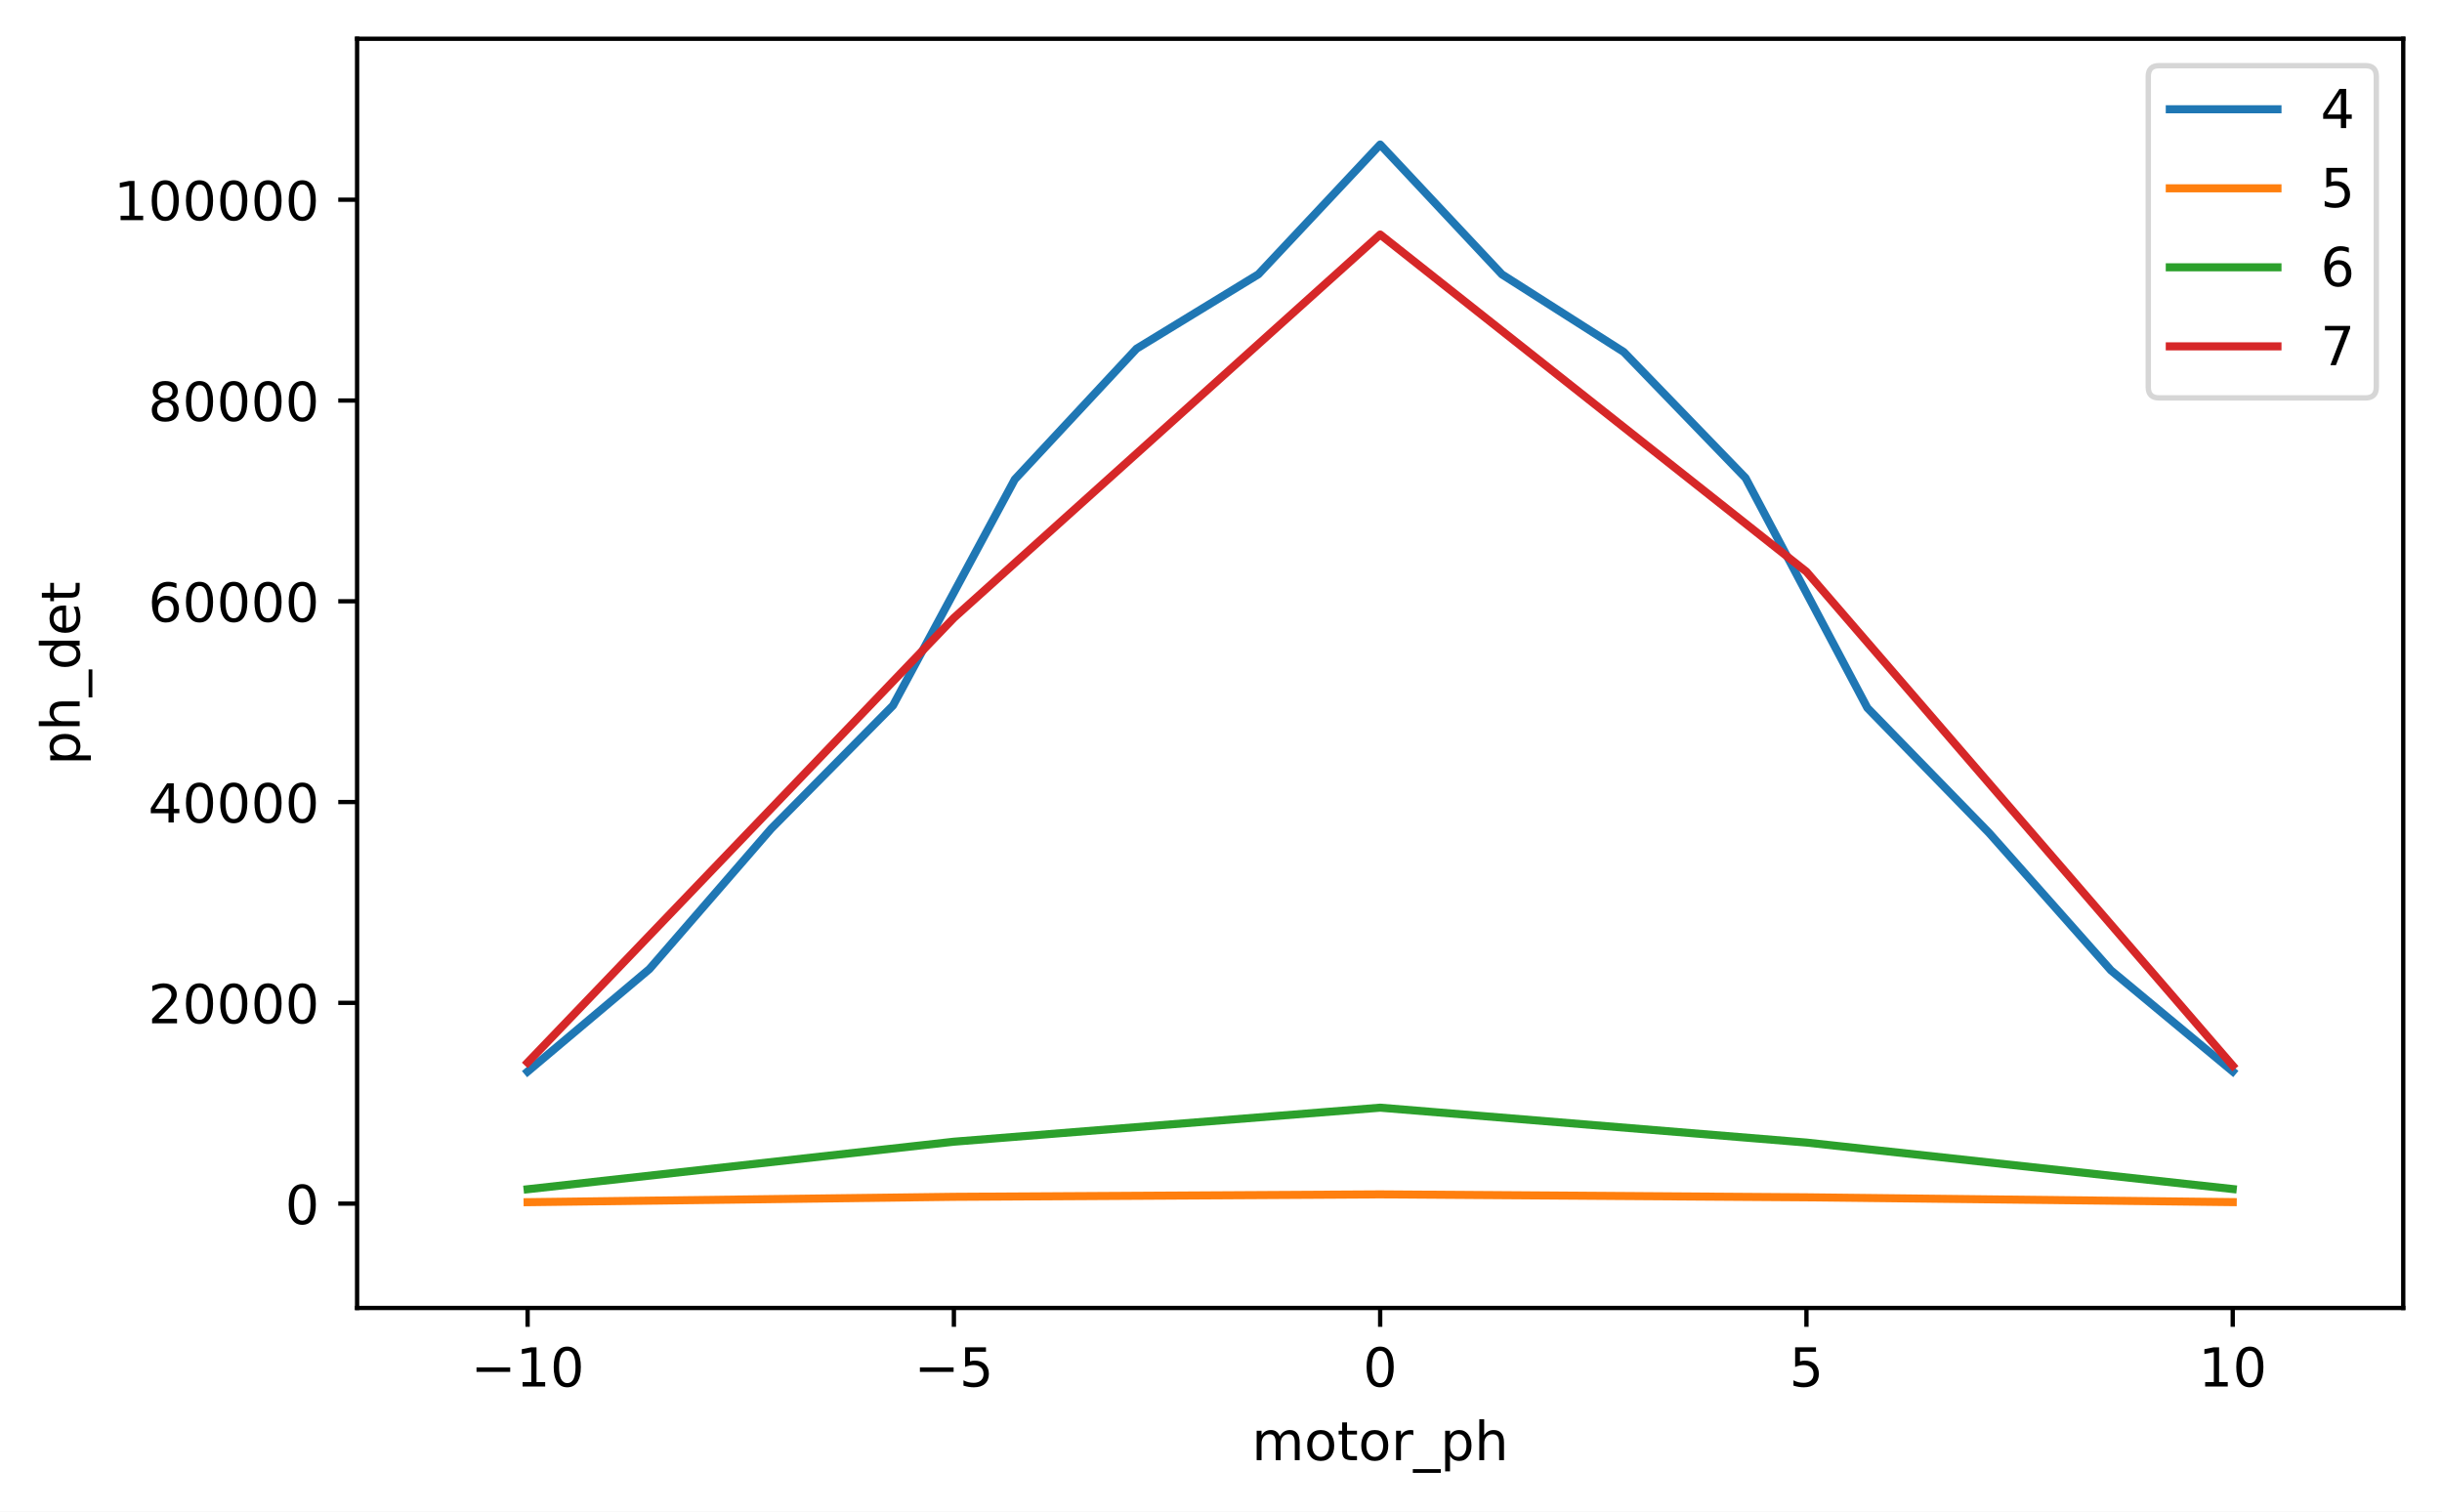
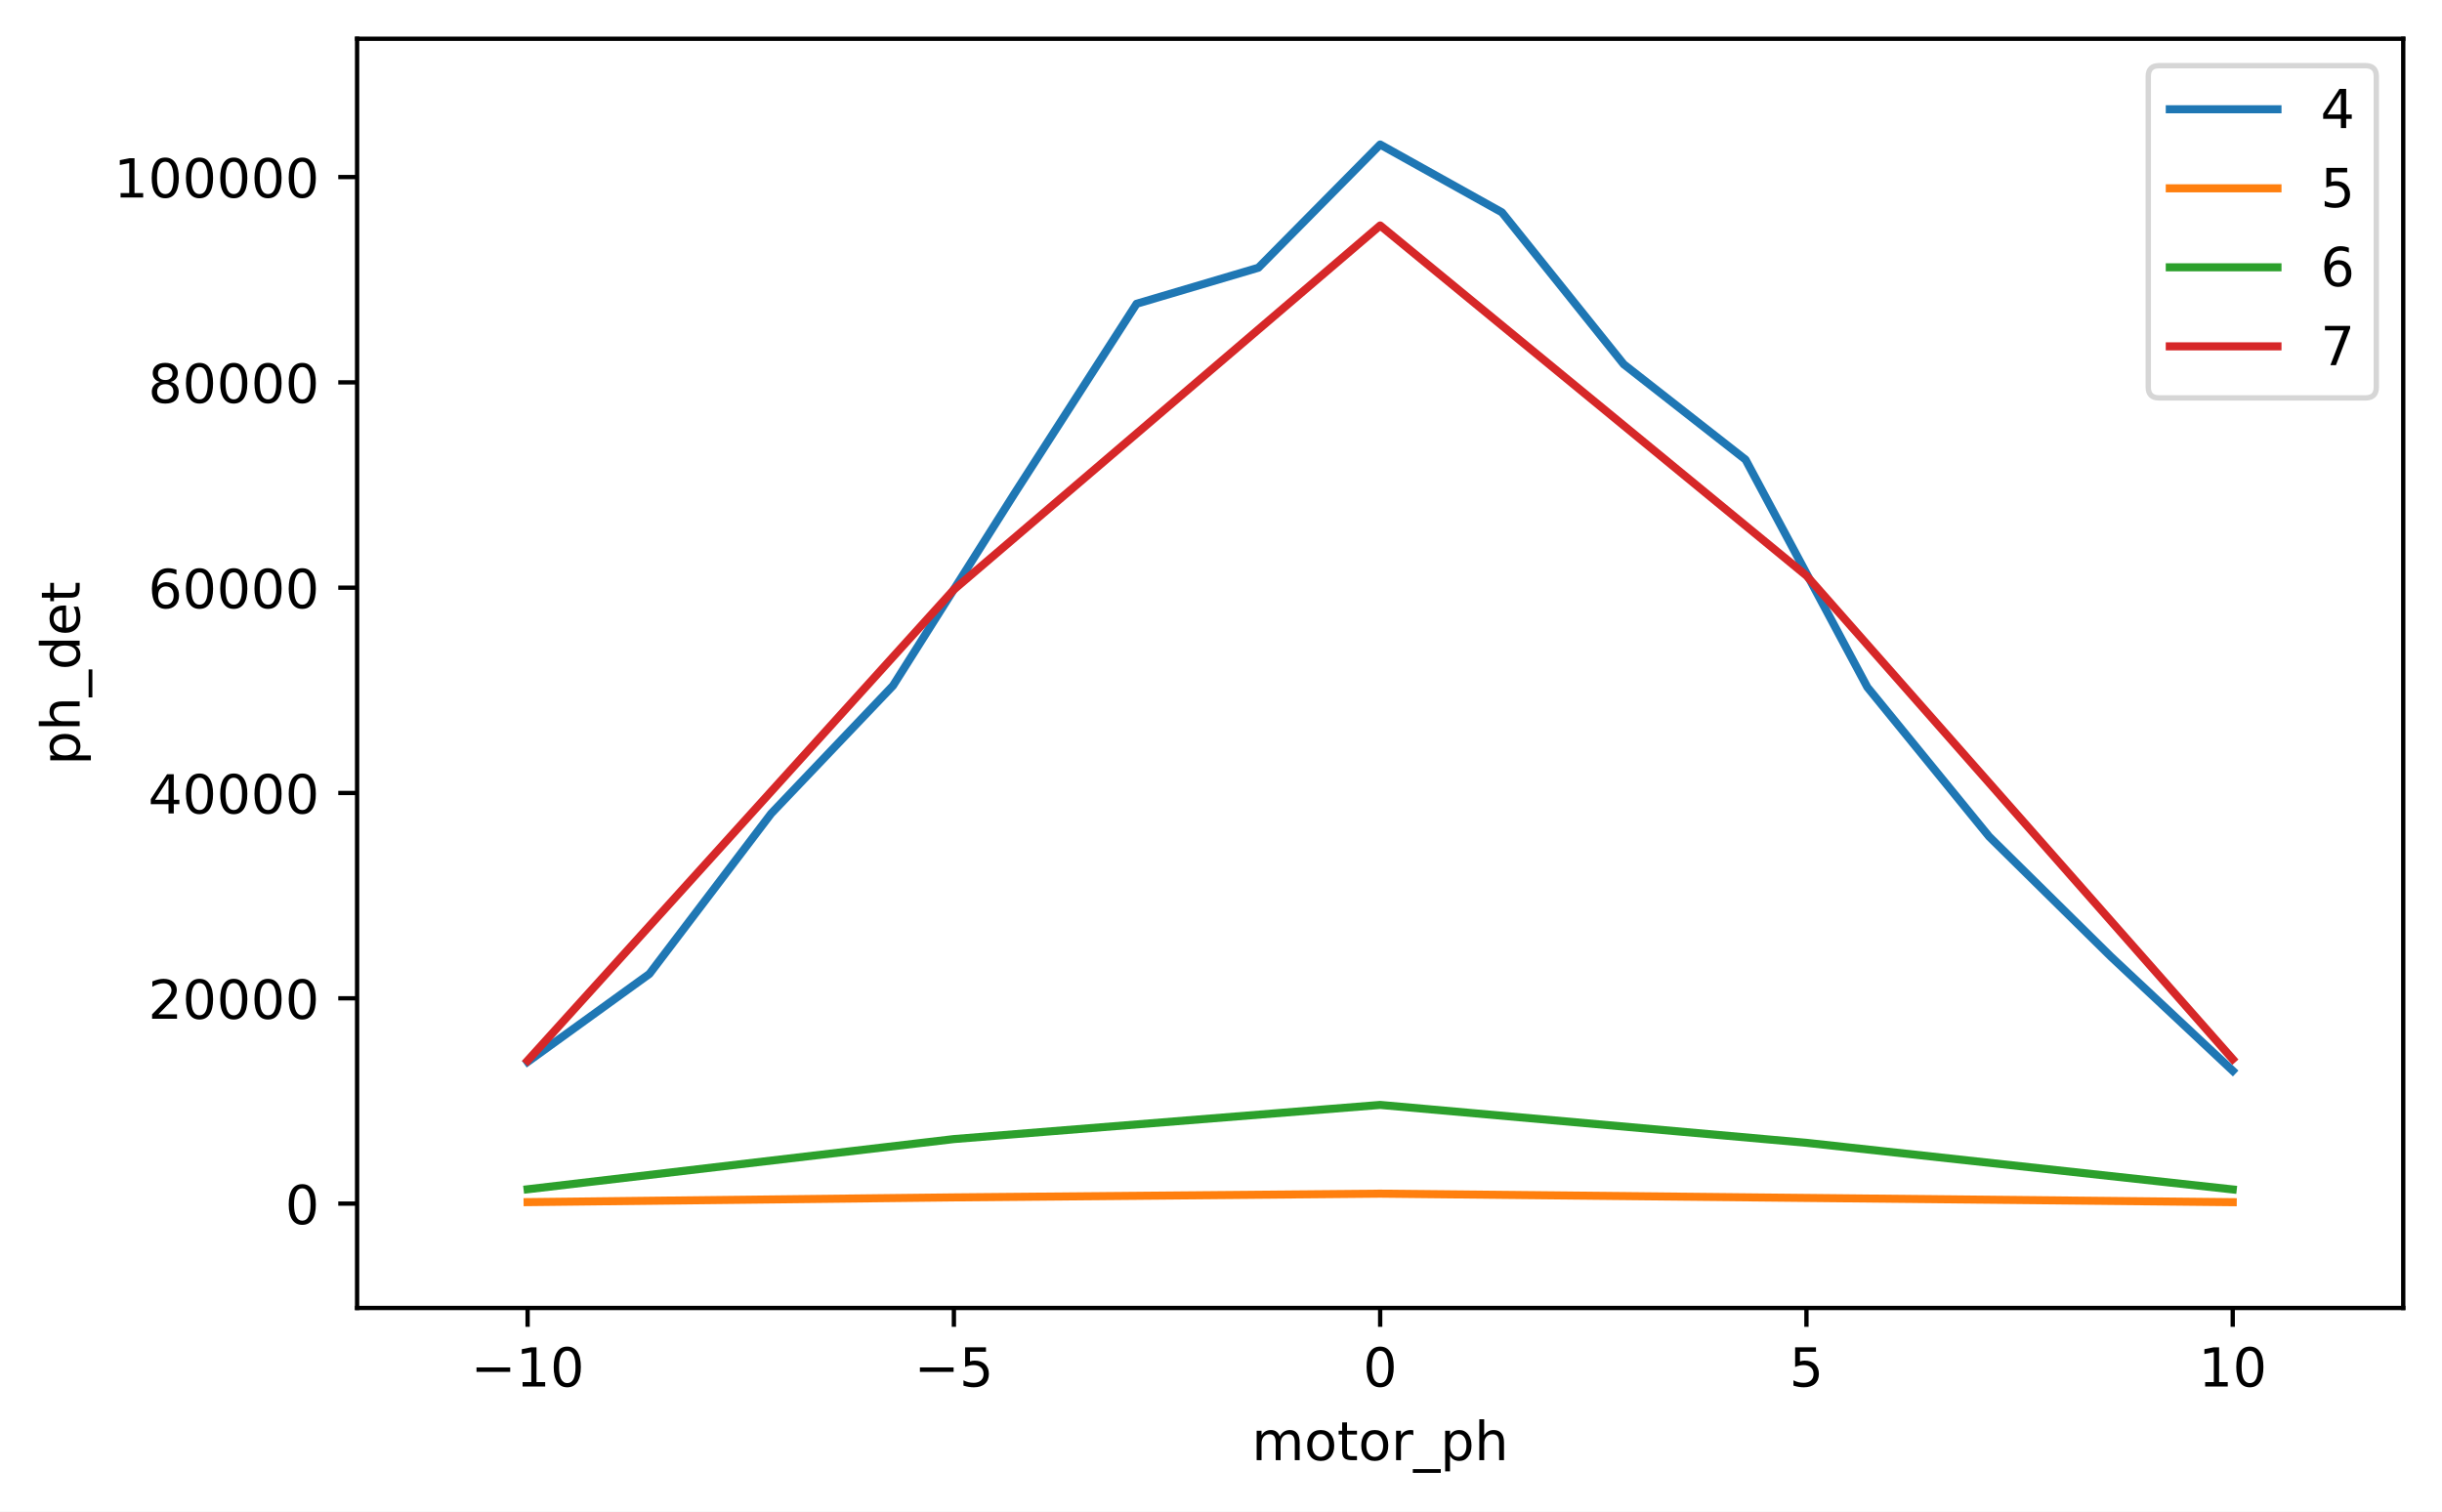
<svg xmlns="http://www.w3.org/2000/svg" xmlns:xlink="http://www.w3.org/1999/xlink" height="280.8pt" version="1.1" viewBox="0 0 453.6 280.8" width="453.6pt">
  <defs>
    <style type="text/css">
*{stroke-linecap:butt;stroke-linejoin:round;}
  </style>
  </defs>
  <g id="figure_1">
    <g id="patch_1">
      <path d="M 0 280.8  L 453.6 280.8  L 453.6 0  L 0 0  z " style="fill:#ffffff;" />
    </g>
    <g id="axes_1">
      <g id="patch_2">
        <path d="M 66.331 242.966  L 446.4 242.966  L 446.4 7.2  L 66.331 7.2  z " style="fill:#ffffff;" />
      </g>
      <g id="matplotlib.axis_1">
        <g id="xtick_1">
          <g id="line2d_1">
            <defs>
-               <path d="M 0 0  L 0 3.5  " id="m6d7dda8db9" style="stroke:#000000;stroke-width:0.8;" />
-             </defs>
-             <g>
-               <use style="stroke:#000000;stroke-width:0.8;" x="98.004" xlink:href="#m6d7dda8db9" y="242.966" />
+               <path d="M 0 0  L 0 3.5  " id="mbe48aa27be" style="stroke:#000000;stroke-width:0.8;" />
+             </defs>
+             <g>
+               <use style="stroke:#000000;stroke-width:0.8;" x="98.004" xlink:href="#mbe48aa27be" y="242.966" />
            </g>
          </g>
          <g id="text_1">
            <defs>
              <path d="M 10.594 35.5  L 73.188 35.5  L 73.188 27.203  L 10.594 27.203  z " id="DejaVuSans-8722" />
              <path d="M 12.406 8.297  L 28.516 8.297  L 28.516 63.922  L 10.984 60.406  L 10.984 69.391  L 28.422 72.906  L 38.281 72.906  L 38.281 8.297  L 54.391 8.297  L 54.391 0  L 12.406 0  z " id="DejaVuSans-49" />
              <path d="M 31.781 66.406  Q 24.172 66.406 20.328 58.906  Q 16.5 51.422 16.5 36.375  Q 16.5 21.391 20.328 13.891  Q 24.172 6.391 31.781 6.391  Q 39.453 6.391 43.281 13.891  Q 47.125 21.391 47.125 36.375  Q 47.125 51.422 43.281 58.906  Q 39.453 66.406 31.781 66.406  z M 31.781 74.219  Q 44.047 74.219 50.516 64.516  Q 56.984 54.828 56.984 36.375  Q 56.984 17.969 50.516 8.266  Q 44.047 -1.422 31.781 -1.422  Q 19.531 -1.422 13.062 8.266  Q 6.594 17.969 6.594 36.375  Q 6.594 54.828 13.062 64.516  Q 19.531 74.219 31.781 74.219  z " id="DejaVuSans-48" />
            </defs>
            <g transform="translate(87.4513 257.5641)scale(0.1 -0.1)">
              <use xlink:href="#DejaVuSans-8722" />
              <use x="83.789" xlink:href="#DejaVuSans-49" />
              <use x="147.412" xlink:href="#DejaVuSans-48" />
            </g>
          </g>
        </g>
        <g id="xtick_2">
          <g id="line2d_2">
            <g>
-               <use style="stroke:#000000;stroke-width:0.8;" x="177.185" xlink:href="#m6d7dda8db9" y="242.966" />
+               <use style="stroke:#000000;stroke-width:0.8;" x="177.185" xlink:href="#mbe48aa27be" y="242.966" />
            </g>
          </g>
          <g id="text_2">
            <defs>
              <path d="M 10.797 72.906  L 49.516 72.906  L 49.516 64.594  L 19.828 64.594  L 19.828 46.734  Q 21.969 47.469 24.109 47.828  Q 26.266 48.188 28.422 48.188  Q 40.625 48.188 47.75 41.5  Q 54.891 34.812 54.891 23.391  Q 54.891 11.625 47.562 5.094  Q 40.234 -1.422 26.906 -1.422  Q 22.312 -1.422 17.547 -0.641  Q 12.797 0.141 7.719 1.703  L 7.719 11.625  Q 12.109 9.234 16.797 8.062  Q 21.484 6.891 26.703 6.891  Q 35.156 6.891 40.078 11.328  Q 45.016 15.766 45.016 23.391  Q 45.016 31 40.078 35.438  Q 35.156 39.891 26.703 39.891  Q 22.75 39.891 18.812 39.016  Q 14.891 38.141 10.797 36.281  z " id="DejaVuSans-53" />
            </defs>
            <g transform="translate(169.8135 257.5641)scale(0.1 -0.1)">
              <use xlink:href="#DejaVuSans-8722" />
              <use x="83.789" xlink:href="#DejaVuSans-53" />
            </g>
          </g>
        </g>
        <g id="xtick_3">
          <g id="line2d_3">
            <g>
-               <use style="stroke:#000000;stroke-width:0.8;" x="256.366" xlink:href="#m6d7dda8db9" y="242.966" />
+               <use style="stroke:#000000;stroke-width:0.8;" x="256.366" xlink:href="#mbe48aa27be" y="242.966" />
            </g>
          </g>
          <g id="text_3">
            <g transform="translate(253.1844 257.5641)scale(0.1 -0.1)">
              <use xlink:href="#DejaVuSans-48" />
            </g>
          </g>
        </g>
        <g id="xtick_4">
          <g id="line2d_4">
            <g>
-               <use style="stroke:#000000;stroke-width:0.8;" x="335.547" xlink:href="#m6d7dda8db9" y="242.966" />
+               <use style="stroke:#000000;stroke-width:0.8;" x="335.547" xlink:href="#mbe48aa27be" y="242.966" />
            </g>
          </g>
          <g id="text_4">
            <g transform="translate(332.3654 257.5641)scale(0.1 -0.1)">
              <use xlink:href="#DejaVuSans-53" />
            </g>
          </g>
        </g>
        <g id="xtick_5">
          <g id="line2d_5">
            <g>
-               <use style="stroke:#000000;stroke-width:0.8;" x="414.728" xlink:href="#m6d7dda8db9" y="242.966" />
+               <use style="stroke:#000000;stroke-width:0.8;" x="414.728" xlink:href="#mbe48aa27be" y="242.966" />
            </g>
          </g>
          <g id="text_5">
            <g transform="translate(408.3651 257.5641)scale(0.1 -0.1)">
              <use xlink:href="#DejaVuSans-49" />
              <use x="63.623" xlink:href="#DejaVuSans-48" />
            </g>
          </g>
        </g>
        <g id="text_6">
          <defs>
            <path d="M 52 44.188  Q 55.375 50.25 60.062 53.125  Q 64.75 56 71.094 56  Q 79.641 56 84.281 50.016  Q 88.922 44.047 88.922 33.016  L 88.922 0  L 79.891 0  L 79.891 32.719  Q 79.891 40.578 77.094 44.375  Q 74.312 48.188 68.609 48.188  Q 61.625 48.188 57.562 43.547  Q 53.516 38.922 53.516 30.906  L 53.516 0  L 44.484 0  L 44.484 32.719  Q 44.484 40.625 41.703 44.406  Q 38.922 48.188 33.109 48.188  Q 26.219 48.188 22.156 43.531  Q 18.109 38.875 18.109 30.906  L 18.109 0  L 9.078 0  L 9.078 54.688  L 18.109 54.688  L 18.109 46.188  Q 21.188 51.219 25.484 53.609  Q 29.781 56 35.688 56  Q 41.656 56 45.828 52.969  Q 50 49.953 52 44.188  z " id="DejaVuSans-109" />
            <path d="M 30.609 48.391  Q 23.391 48.391 19.188 42.75  Q 14.984 37.109 14.984 27.297  Q 14.984 17.484 19.156 11.844  Q 23.344 6.203 30.609 6.203  Q 37.797 6.203 41.984 11.859  Q 46.188 17.531 46.188 27.297  Q 46.188 37.016 41.984 42.703  Q 37.797 48.391 30.609 48.391  z M 30.609 56  Q 42.328 56 49.016 48.375  Q 55.719 40.766 55.719 27.297  Q 55.719 13.875 49.016 6.219  Q 42.328 -1.422 30.609 -1.422  Q 18.844 -1.422 12.172 6.219  Q 5.516 13.875 5.516 27.297  Q 5.516 40.766 12.172 48.375  Q 18.844 56 30.609 56  z " id="DejaVuSans-111" />
            <path d="M 18.312 70.219  L 18.312 54.688  L 36.812 54.688  L 36.812 47.703  L 18.312 47.703  L 18.312 18.016  Q 18.312 11.328 20.141 9.422  Q 21.969 7.516 27.594 7.516  L 36.812 7.516  L 36.812 0  L 27.594 0  Q 17.188 0 13.234 3.875  Q 9.281 7.766 9.281 18.016  L 9.281 47.703  L 2.688 47.703  L 2.688 54.688  L 9.281 54.688  L 9.281 70.219  z " id="DejaVuSans-116" />
            <path d="M 41.109 46.297  Q 39.594 47.172 37.812 47.578  Q 36.031 48 33.891 48  Q 26.266 48 22.188 43.047  Q 18.109 38.094 18.109 28.812  L 18.109 0  L 9.078 0  L 9.078 54.688  L 18.109 54.688  L 18.109 46.188  Q 20.953 51.172 25.484 53.578  Q 30.031 56 36.531 56  Q 37.453 56 38.578 55.875  Q 39.703 55.766 41.062 55.516  z " id="DejaVuSans-114" />
            <path d="M 50.984 -16.609  L 50.984 -23.578  L -0.984 -23.578  L -0.984 -16.609  z " id="DejaVuSans-95" />
            <path d="M 18.109 8.203  L 18.109 -20.797  L 9.078 -20.797  L 9.078 54.688  L 18.109 54.688  L 18.109 46.391  Q 20.953 51.266 25.266 53.625  Q 29.594 56 35.594 56  Q 45.562 56 51.781 48.094  Q 58.016 40.188 58.016 27.297  Q 58.016 14.406 51.781 6.484  Q 45.562 -1.422 35.594 -1.422  Q 29.594 -1.422 25.266 0.953  Q 20.953 3.328 18.109 8.203  z M 48.688 27.297  Q 48.688 37.203 44.609 42.844  Q 40.531 48.484 33.406 48.484  Q 26.266 48.484 22.188 42.844  Q 18.109 37.203 18.109 27.297  Q 18.109 17.391 22.188 11.75  Q 26.266 6.109 33.406 6.109  Q 40.531 6.109 44.609 11.75  Q 48.688 17.391 48.688 27.297  z " id="DejaVuSans-112" />
            <path d="M 54.891 33.016  L 54.891 0  L 45.906 0  L 45.906 32.719  Q 45.906 40.484 42.875 44.328  Q 39.844 48.188 33.797 48.188  Q 26.516 48.188 22.312 43.547  Q 18.109 38.922 18.109 30.906  L 18.109 0  L 9.078 0  L 9.078 75.984  L 18.109 75.984  L 18.109 46.188  Q 21.344 51.125 25.703 53.562  Q 30.078 56 35.797 56  Q 45.219 56 50.047 50.172  Q 54.891 44.344 54.891 33.016  z " id="DejaVuSans-104" />
          </defs>
          <g transform="translate(232.518 271.2422)scale(0.1 -0.1)">
            <use xlink:href="#DejaVuSans-109" />
            <use x="97.412" xlink:href="#DejaVuSans-111" />
            <use x="158.594" xlink:href="#DejaVuSans-116" />
            <use x="197.803" xlink:href="#DejaVuSans-111" />
            <use x="258.984" xlink:href="#DejaVuSans-114" />
            <use x="300.098" xlink:href="#DejaVuSans-95" />
            <use x="350.098" xlink:href="#DejaVuSans-112" />
            <use x="413.574" xlink:href="#DejaVuSans-104" />
          </g>
        </g>
      </g>
      <g id="matplotlib.axis_2">
        <g id="ytick_1">
          <g id="line2d_6">
            <defs>
-               <path d="M 0 0  L -3.5 0  " id="m78fd772001" style="stroke:#000000;stroke-width:0.8;" />
-             </defs>
-             <g>
-               <use style="stroke:#000000;stroke-width:0.8;" x="66.331" xlink:href="#m78fd772001" y="223.581" />
+               <path d="M 0 0  L -3.5 0  " id="m795327701a" style="stroke:#000000;stroke-width:0.8;" />
+             </defs>
+             <g>
+               <use style="stroke:#000000;stroke-width:0.8;" x="66.331" xlink:href="#m795327701a" y="223.587" />
            </g>
          </g>
          <g id="text_7">
-             <g transform="translate(52.96875 227.3806)scale(0.1 -0.1)">
+             <g transform="translate(52.96875 227.3866)scale(0.1 -0.1)">
              <use xlink:href="#DejaVuSans-48" />
            </g>
          </g>
        </g>
        <g id="ytick_2">
          <g id="line2d_7">
            <g>
-               <use style="stroke:#000000;stroke-width:0.8;" x="66.331" xlink:href="#m78fd772001" y="186.285" />
+               <use style="stroke:#000000;stroke-width:0.8;" x="66.331" xlink:href="#m795327701a" y="185.448" />
            </g>
          </g>
          <g id="text_8">
            <defs>
              <path d="M 19.188 8.297  L 53.609 8.297  L 53.609 0  L 7.328 0  L 7.328 8.297  Q 12.938 14.109 22.625 23.891  Q 32.328 33.688 34.812 36.531  Q 39.547 41.844 41.422 45.531  Q 43.312 49.219 43.312 52.781  Q 43.312 58.594 39.234 62.25  Q 35.156 65.922 28.609 65.922  Q 23.969 65.922 18.812 64.312  Q 13.672 62.703 7.812 59.422  L 7.812 69.391  Q 13.766 71.781 18.938 73  Q 24.125 74.219 28.422 74.219  Q 39.75 74.219 46.484 68.547  Q 53.219 62.891 53.219 53.422  Q 53.219 48.922 51.531 44.891  Q 49.859 40.875 45.406 35.406  Q 44.188 33.984 37.641 27.219  Q 31.109 20.453 19.188 8.297  z " id="DejaVuSans-50" />
            </defs>
-             <g transform="translate(27.51875 190.0847)scale(0.1 -0.1)">
+             <g transform="translate(27.51875 189.2472)scale(0.1 -0.1)">
              <use xlink:href="#DejaVuSans-50" />
              <use x="63.623" xlink:href="#DejaVuSans-48" />
              <use x="127.246" xlink:href="#DejaVuSans-48" />
              <use x="190.869" xlink:href="#DejaVuSans-48" />
              <use x="254.492" xlink:href="#DejaVuSans-48" />
            </g>
          </g>
        </g>
        <g id="ytick_3">
          <g id="line2d_8">
            <g>
-               <use style="stroke:#000000;stroke-width:0.8;" x="66.331" xlink:href="#m78fd772001" y="148.99" />
+               <use style="stroke:#000000;stroke-width:0.8;" x="66.331" xlink:href="#m795327701a" y="147.309" />
            </g>
          </g>
          <g id="text_9">
            <defs>
              <path d="M 37.797 64.312  L 12.891 25.391  L 37.797 25.391  z M 35.203 72.906  L 47.609 72.906  L 47.609 25.391  L 58.016 25.391  L 58.016 17.188  L 47.609 17.188  L 47.609 0  L 37.797 0  L 37.797 17.188  L 4.891 17.188  L 4.891 26.703  z " id="DejaVuSans-52" />
            </defs>
-             <g transform="translate(27.51875 152.7887)scale(0.1 -0.1)">
+             <g transform="translate(27.51875 151.1078)scale(0.1 -0.1)">
              <use xlink:href="#DejaVuSans-52" />
              <use x="63.623" xlink:href="#DejaVuSans-48" />
              <use x="127.246" xlink:href="#DejaVuSans-48" />
              <use x="190.869" xlink:href="#DejaVuSans-48" />
              <use x="254.492" xlink:href="#DejaVuSans-48" />
            </g>
          </g>
        </g>
        <g id="ytick_4">
          <g id="line2d_9">
            <g>
-               <use style="stroke:#000000;stroke-width:0.8;" x="66.331" xlink:href="#m78fd772001" y="111.694" />
+               <use style="stroke:#000000;stroke-width:0.8;" x="66.331" xlink:href="#m795327701a" y="109.169" />
            </g>
          </g>
          <g id="text_10">
            <defs>
              <path d="M 33.016 40.375  Q 26.375 40.375 22.484 35.828  Q 18.609 31.297 18.609 23.391  Q 18.609 15.531 22.484 10.953  Q 26.375 6.391 33.016 6.391  Q 39.656 6.391 43.531 10.953  Q 47.406 15.531 47.406 23.391  Q 47.406 31.297 43.531 35.828  Q 39.656 40.375 33.016 40.375  z M 52.594 71.297  L 52.594 62.312  Q 48.875 64.062 45.094 64.984  Q 41.312 65.922 37.594 65.922  Q 27.828 65.922 22.672 59.328  Q 17.531 52.734 16.797 39.406  Q 19.672 43.656 24.016 45.922  Q 28.375 48.188 33.594 48.188  Q 44.578 48.188 50.953 41.516  Q 57.328 34.859 57.328 23.391  Q 57.328 12.156 50.688 5.359  Q 44.047 -1.422 33.016 -1.422  Q 20.359 -1.422 13.672 8.266  Q 6.984 17.969 6.984 36.375  Q 6.984 53.656 15.188 63.938  Q 23.391 74.219 37.203 74.219  Q 40.922 74.219 44.703 73.484  Q 48.484 72.75 52.594 71.297  z " id="DejaVuSans-54" />
            </defs>
-             <g transform="translate(27.51875 115.4928)scale(0.1 -0.1)">
+             <g transform="translate(27.51875 112.9684)scale(0.1 -0.1)">
              <use xlink:href="#DejaVuSans-54" />
              <use x="63.623" xlink:href="#DejaVuSans-48" />
              <use x="127.246" xlink:href="#DejaVuSans-48" />
              <use x="190.869" xlink:href="#DejaVuSans-48" />
              <use x="254.492" xlink:href="#DejaVuSans-48" />
            </g>
          </g>
        </g>
        <g id="ytick_5">
          <g id="line2d_10">
            <g>
-               <use style="stroke:#000000;stroke-width:0.8;" x="66.331" xlink:href="#m78fd772001" y="74.398" />
+               <use style="stroke:#000000;stroke-width:0.8;" x="66.331" xlink:href="#m795327701a" y="71.03" />
            </g>
          </g>
          <g id="text_11">
            <defs>
              <path d="M 31.781 34.625  Q 24.75 34.625 20.719 30.859  Q 16.703 27.094 16.703 20.516  Q 16.703 13.922 20.719 10.156  Q 24.75 6.391 31.781 6.391  Q 38.812 6.391 42.859 10.172  Q 46.922 13.969 46.922 20.516  Q 46.922 27.094 42.891 30.859  Q 38.875 34.625 31.781 34.625  z M 21.922 38.812  Q 15.578 40.375 12.031 44.719  Q 8.5 49.078 8.5 55.328  Q 8.5 64.062 14.719 69.141  Q 20.953 74.219 31.781 74.219  Q 42.672 74.219 48.875 69.141  Q 55.078 64.062 55.078 55.328  Q 55.078 49.078 51.531 44.719  Q 48 40.375 41.703 38.812  Q 48.828 37.156 52.797 32.312  Q 56.781 27.484 56.781 20.516  Q 56.781 9.906 50.312 4.234  Q 43.844 -1.422 31.781 -1.422  Q 19.734 -1.422 13.25 4.234  Q 6.781 9.906 6.781 20.516  Q 6.781 27.484 10.781 32.312  Q 14.797 37.156 21.922 38.812  z M 18.312 54.391  Q 18.312 48.734 21.844 45.562  Q 25.391 42.391 31.781 42.391  Q 38.141 42.391 41.719 45.562  Q 45.312 48.734 45.312 54.391  Q 45.312 60.062 41.719 63.234  Q 38.141 66.406 31.781 66.406  Q 25.391 66.406 21.844 63.234  Q 18.312 60.062 18.312 54.391  z " id="DejaVuSans-56" />
            </defs>
-             <g transform="translate(27.51875 78.19683)scale(0.1 -0.1)">
+             <g transform="translate(27.51875 74.82895)scale(0.1 -0.1)">
              <use xlink:href="#DejaVuSans-56" />
              <use x="63.623" xlink:href="#DejaVuSans-48" />
              <use x="127.246" xlink:href="#DejaVuSans-48" />
              <use x="190.869" xlink:href="#DejaVuSans-48" />
              <use x="254.492" xlink:href="#DejaVuSans-48" />
            </g>
          </g>
        </g>
        <g id="ytick_6">
          <g id="line2d_11">
            <g>
-               <use style="stroke:#000000;stroke-width:0.8;" x="66.331" xlink:href="#m78fd772001" y="37.102" />
+               <use style="stroke:#000000;stroke-width:0.8;" x="66.331" xlink:href="#m795327701a" y="32.89" />
            </g>
          </g>
          <g id="text_12">
-             <g transform="translate(21.15625 40.90088)scale(0.1 -0.1)">
+             <g transform="translate(21.15625 36.68954)scale(0.1 -0.1)">
              <use xlink:href="#DejaVuSans-49" />
              <use x="63.623" xlink:href="#DejaVuSans-48" />
              <use x="127.246" xlink:href="#DejaVuSans-48" />
              <use x="190.869" xlink:href="#DejaVuSans-48" />
              <use x="254.492" xlink:href="#DejaVuSans-48" />
              <use x="318.115" xlink:href="#DejaVuSans-48" />
            </g>
          </g>
        </g>
        <g id="text_13">
          <defs>
            <path d="M 45.406 46.391  L 45.406 75.984  L 54.391 75.984  L 54.391 0  L 45.406 0  L 45.406 8.203  Q 42.578 3.328 38.25 0.953  Q 33.938 -1.422 27.875 -1.422  Q 17.969 -1.422 11.734 6.484  Q 5.516 14.406 5.516 27.297  Q 5.516 40.188 11.734 48.094  Q 17.969 56 27.875 56  Q 33.938 56 38.25 53.625  Q 42.578 51.266 45.406 46.391  z M 14.797 27.297  Q 14.797 17.391 18.875 11.75  Q 22.953 6.109 30.078 6.109  Q 37.203 6.109 41.297 11.75  Q 45.406 17.391 45.406 27.297  Q 45.406 37.203 41.297 42.844  Q 37.203 48.484 30.078 48.484  Q 22.953 48.484 18.875 42.844  Q 14.797 37.203 14.797 27.297  z " id="DejaVuSans-100" />
            <path d="M 56.203 29.594  L 56.203 25.203  L 14.891 25.203  Q 15.484 15.922 20.484 11.062  Q 25.484 6.203 34.422 6.203  Q 39.594 6.203 44.453 7.469  Q 49.312 8.734 54.109 11.281  L 54.109 2.781  Q 49.266 0.734 44.188 -0.344  Q 39.109 -1.422 33.891 -1.422  Q 20.797 -1.422 13.156 6.188  Q 5.516 13.812 5.516 26.812  Q 5.516 40.234 12.766 48.109  Q 20.016 56 32.328 56  Q 43.359 56 49.781 48.891  Q 56.203 41.797 56.203 29.594  z M 47.219 32.234  Q 47.125 39.594 43.094 43.984  Q 39.062 48.391 32.422 48.391  Q 24.906 48.391 20.391 44.141  Q 15.875 39.891 15.188 32.172  z " id="DejaVuSans-101" />
          </defs>
          <g transform="translate(14.79844 142.1367)rotate(-90)scale(0.1 -0.1)">
            <use xlink:href="#DejaVuSans-112" />
            <use x="63.477" xlink:href="#DejaVuSans-104" />
            <use x="126.855" xlink:href="#DejaVuSans-95" />
            <use x="176.855" xlink:href="#DejaVuSans-100" />
            <use x="240.332" xlink:href="#DejaVuSans-101" />
            <use x="301.855" xlink:href="#DejaVuSans-116" />
          </g>
        </g>
      </g>
      <g id="line2d_12">
-         <path clip-path="url(#pf6eb876e70)" d="M 98.004 199.052  L 120.627 180.016  L 143.25 153.937  L 165.873 131.058  L 188.496 89.055  L 211.119 64.768  L 233.742 50.957  L 256.366 26.847  L 278.989 50.974  L 301.612 65.385  L 324.235 88.788  L 346.858 131.494  L 369.481 154.731  L 392.104 180.247  L 414.728 199.028  " style="fill:none;stroke:#1f77b4;stroke-linecap:square;stroke-width:1.5;" />
+         <path clip-path="url(#p1b249eb394)" d="M 98.004 197.256  L 120.627 180.913  L 143.25 151.121  L 165.873 127.375  L 188.496 91.595  L 211.119 56.428  L 233.742 49.733  L 256.366 26.847  L 278.989 39.452  L 301.612 67.672  L 324.235 85.384  L 346.858 127.65  L 369.481 155.402  L 392.104 177.709  L 414.728 198.9  " style="fill:none;stroke:#1f77b4;stroke-linecap:square;stroke-width:1.5;" />
      </g>
      <g id="line2d_13">
-         <path clip-path="url(#pf6eb876e70)" d="M 98.004 223.318  L 177.185 222.321  L 256.366 221.866  L 335.547 222.412  L 414.728 223.305  " style="fill:none;stroke:#ff7f0e;stroke-linecap:square;stroke-width:1.5;" />
+         <path clip-path="url(#p1b249eb394)" d="M 98.004 223.307  L 177.185 222.428  L 256.366 221.734  L 335.547 222.529  L 414.728 223.318  " style="fill:none;stroke:#ff7f0e;stroke-linecap:square;stroke-width:1.5;" />
      </g>
      <g id="line2d_14">
-         <path clip-path="url(#pf6eb876e70)" d="M 98.004 220.913  L 177.185 212.081  L 256.366 205.761  L 335.547 212.243  L 414.728 220.876  " style="fill:none;stroke:#2ca02c;stroke-linecap:square;stroke-width:1.5;" />
+         <path clip-path="url(#p1b249eb394)" d="M 98.004 220.918  L 177.185 211.593  L 256.366 205.248  L 335.547 212.289  L 414.728 220.95  " style="fill:none;stroke:#2ca02c;stroke-linecap:square;stroke-width:1.5;" />
      </g>
      <g id="line2d_15">
-         <path clip-path="url(#pf6eb876e70)" d="M 98.004 197.374  L 177.185 114.778  L 256.366 43.565  L 335.547 106.204  L 414.728 197.957  " style="fill:none;stroke:#d62728;stroke-linecap:square;stroke-width:1.5;" />
+         <path clip-path="url(#p1b249eb394)" d="M 98.004 197.018  L 177.185 109.524  L 256.366 41.886  L 335.547 106.934  L 414.728 196.749  " style="fill:none;stroke:#d62728;stroke-linecap:square;stroke-width:1.5;" />
      </g>
      <g id="patch_3">
        <path d="M 66.331 242.966  L 66.331 7.2  " style="fill:none;stroke:#000000;stroke-linecap:square;stroke-linejoin:miter;stroke-width:0.8;" />
      </g>
      <g id="patch_4">
        <path d="M 446.4 242.966  L 446.4 7.2  " style="fill:none;stroke:#000000;stroke-linecap:square;stroke-linejoin:miter;stroke-width:0.8;" />
      </g>
      <g id="patch_5">
        <path d="M 66.331 242.966  L 446.4 242.966  " style="fill:none;stroke:#000000;stroke-linecap:square;stroke-linejoin:miter;stroke-width:0.8;" />
      </g>
      <g id="patch_6">
        <path d="M 66.331 7.2  L 446.4 7.2  " style="fill:none;stroke:#000000;stroke-linecap:square;stroke-linejoin:miter;stroke-width:0.8;" />
      </g>
      <g id="legend_1">
        <g id="patch_7">
          <path d="M 401.038 73.912  L 439.4 73.912  Q 441.4 73.912 441.4 71.912  L 441.4 14.2  Q 441.4 12.2 439.4 12.2  L 401.038 12.2  Q 399.038 12.2 399.038 14.2  L 399.038 71.912  Q 399.038 73.912 401.038 73.912  z " style="fill:#ffffff;opacity:0.8;stroke:#cccccc;stroke-linejoin:miter;" />
        </g>
        <g id="line2d_16">
          <path d="M 403.038 20.298  L 423.038 20.298  " style="fill:none;stroke:#1f77b4;stroke-linecap:square;stroke-width:1.5;" />
        </g>
        <g id="line2d_17" />
        <g id="text_14">
          <g transform="translate(431.0375 23.79844)scale(0.1 -0.1)">
            <use xlink:href="#DejaVuSans-52" />
          </g>
        </g>
        <g id="line2d_18">
          <path d="M 403.038 34.977  L 423.038 34.977  " style="fill:none;stroke:#ff7f0e;stroke-linecap:square;stroke-width:1.5;" />
        </g>
        <g id="line2d_19" />
        <g id="text_15">
          <g transform="translate(431.0375 38.47656)scale(0.1 -0.1)">
            <use xlink:href="#DejaVuSans-53" />
          </g>
        </g>
        <g id="line2d_20">
          <path d="M 403.038 49.655  L 423.038 49.655  " style="fill:none;stroke:#2ca02c;stroke-linecap:square;stroke-width:1.5;" />
        </g>
        <g id="line2d_21" />
        <g id="text_16">
          <g transform="translate(431.0375 53.15469)scale(0.1 -0.1)">
            <use xlink:href="#DejaVuSans-54" />
          </g>
        </g>
        <g id="line2d_22">
          <path d="M 403.038 64.333  L 423.038 64.333  " style="fill:none;stroke:#d62728;stroke-linecap:square;stroke-width:1.5;" />
        </g>
        <g id="line2d_23" />
        <g id="text_17">
          <defs>
            <path d="M 8.203 72.906  L 55.078 72.906  L 55.078 68.703  L 28.609 0  L 18.312 0  L 43.219 64.594  L 8.203 64.594  z " id="DejaVuSans-55" />
          </defs>
          <g transform="translate(431.0375 67.83281)scale(0.1 -0.1)">
            <use xlink:href="#DejaVuSans-55" />
          </g>
        </g>
      </g>
    </g>
  </g>
  <defs>
-     <clipPath id="pf6eb876e70">
+     <clipPath id="p1b249eb394">
      <rect height="235.766" width="380.069" x="66.331" y="7.2" />
    </clipPath>
  </defs>
</svg>
